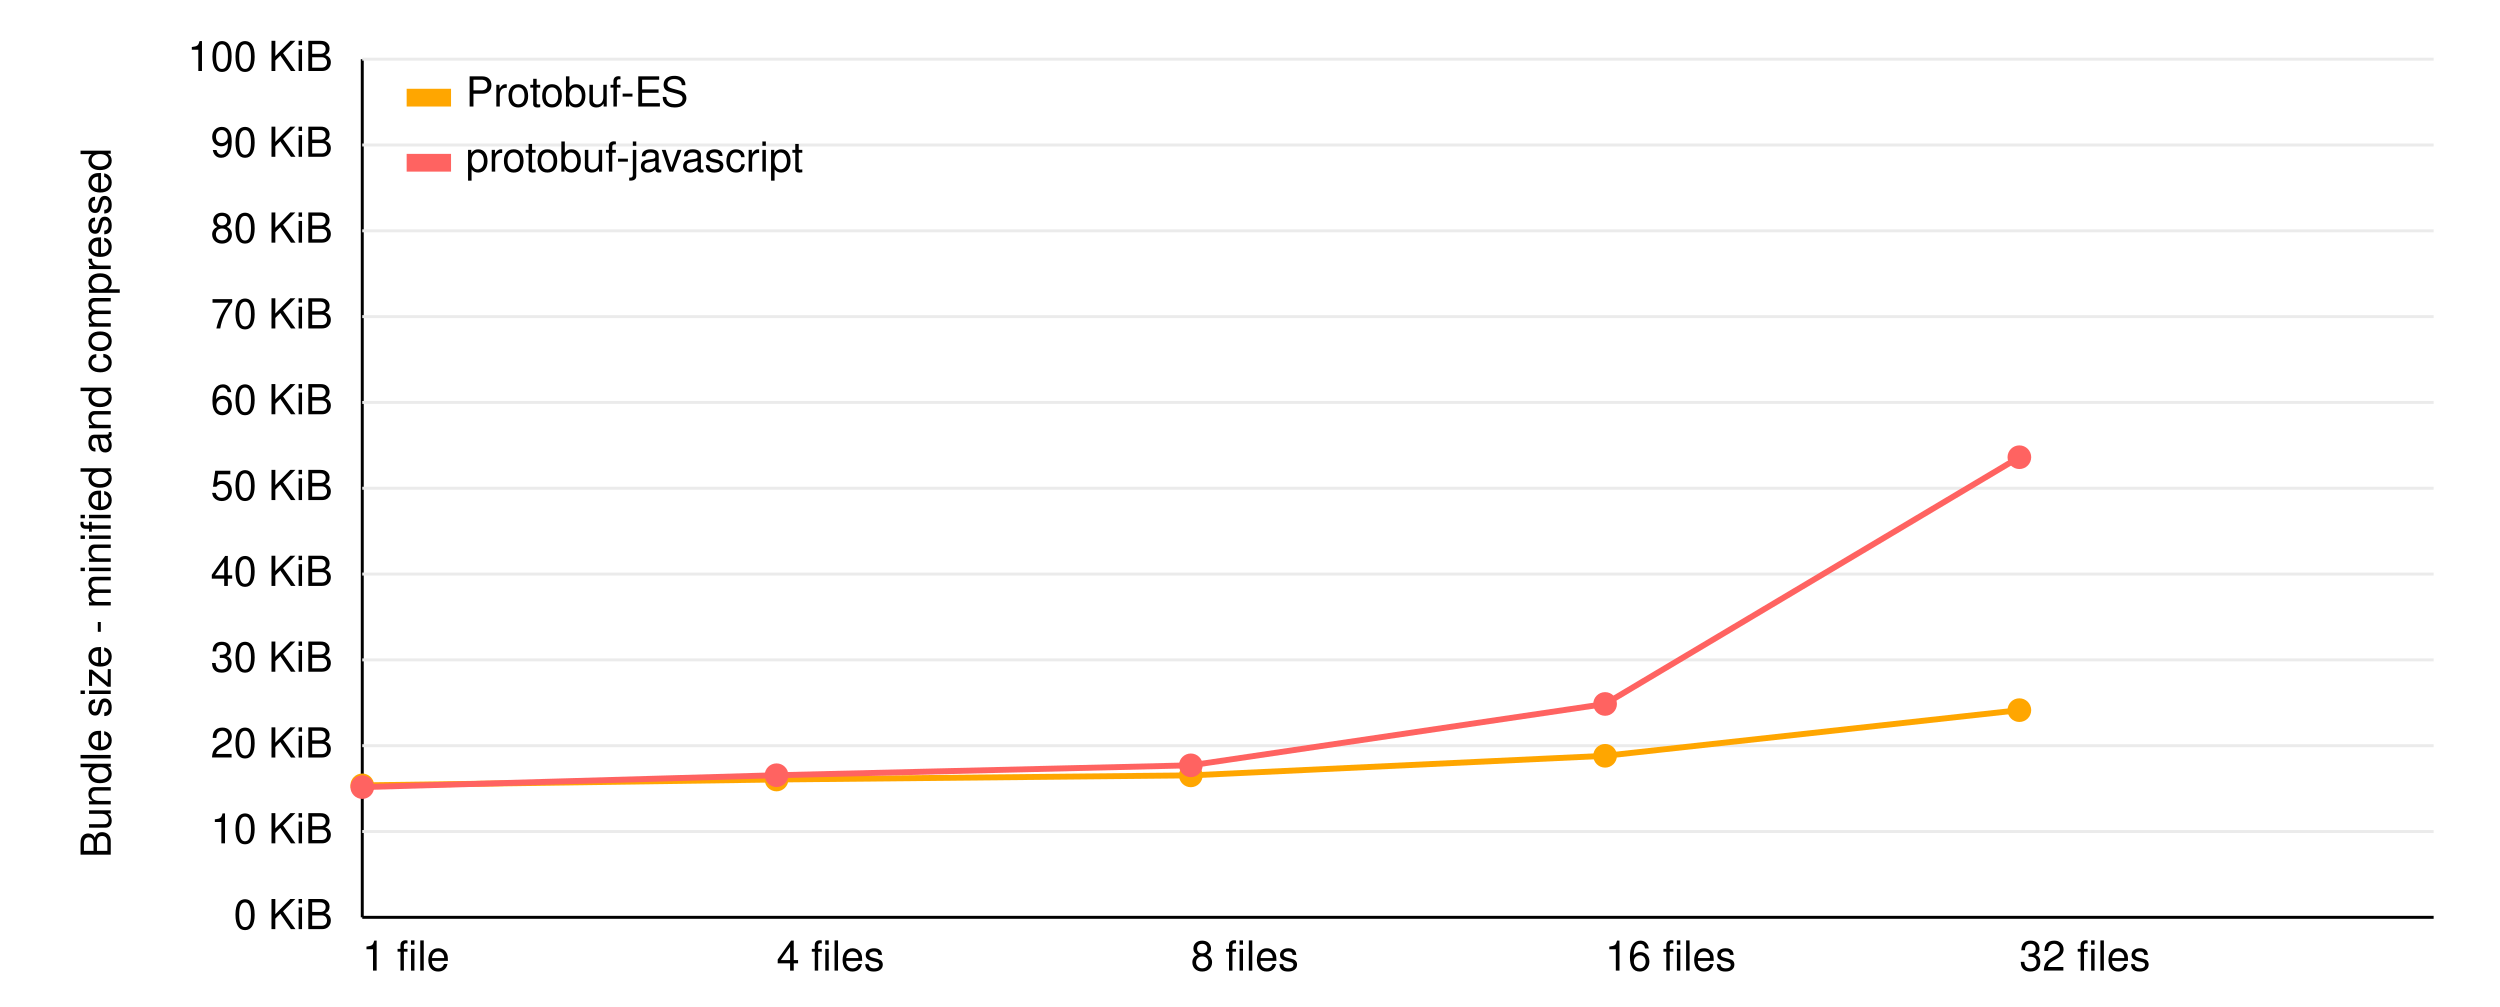
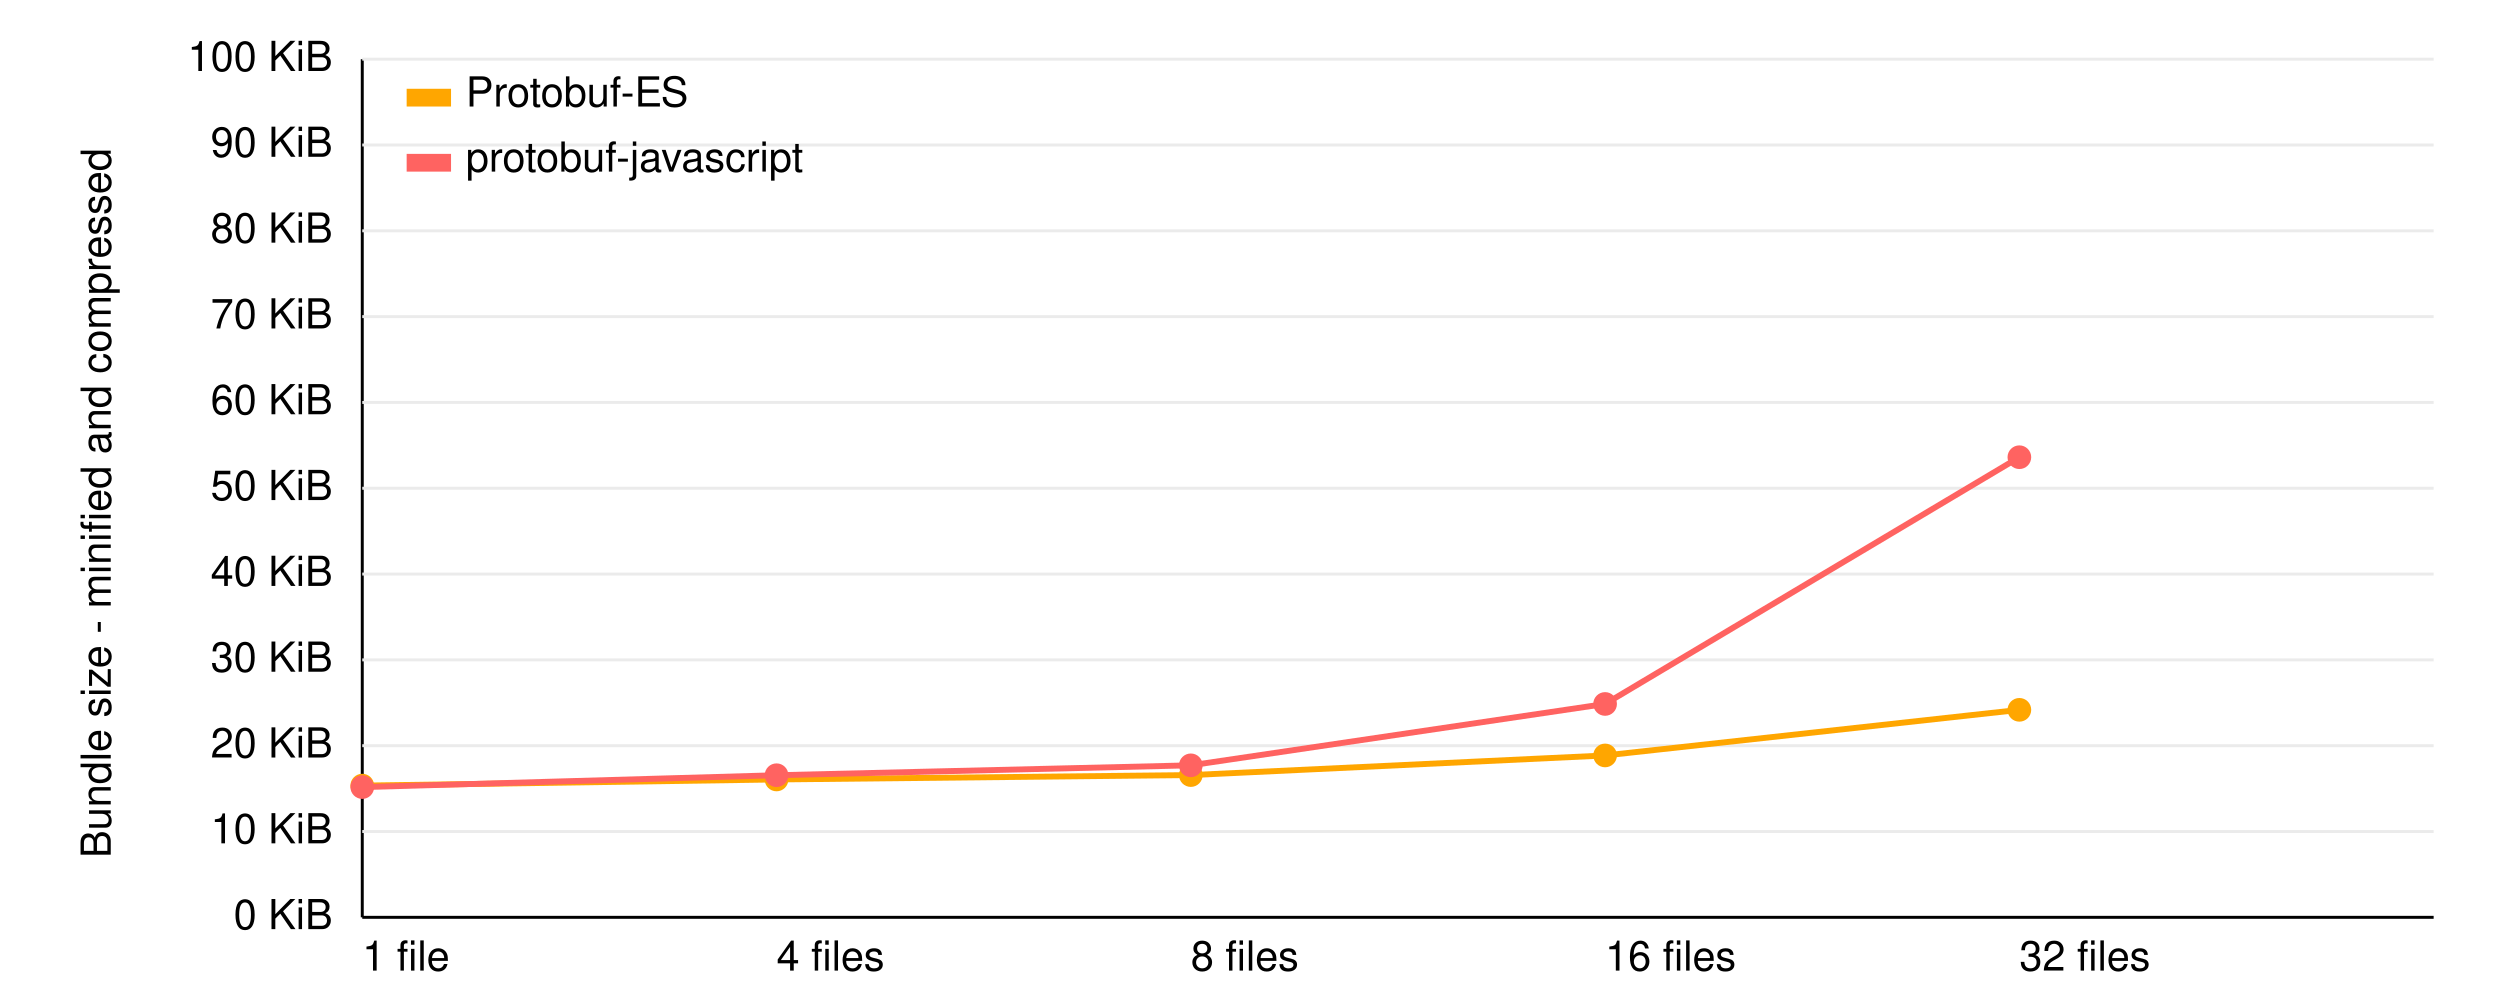
<svg xmlns="http://www.w3.org/2000/svg" version="1.1" width="820px" height="330px" viewBox="0 0 820 340" class="chart">
  <style>
      
      text {
        font: 14px Verdana, Helvetica, Arial, sans-serif;
      }
      
    </style>
  <g transform="translate(110,310)">
    <line y1="0" x2="700" stroke="black" />
    <text x="0" y="18" text-anchor="start">1 file</text>
    <text x="140" y="18" text-anchor="start">4 files</text>
    <text x="280" y="18" text-anchor="start">8 files</text>
    <text x="420" y="18" text-anchor="start">16 files</text>
    <text x="560" y="18" text-anchor="start">32 files</text>
  </g>
  <g transform="translate(110, 20)">
    <line x1="0" x2="0" y1="0" y2="290" stroke="black" />
    <g transform="rotate(-90), translate(-150,-85)">
      <text text-anchor="middle">Bundle size - minified and compressed</text>
    </g>
    <text x="-10" y="4" text-anchor="end">100 KiB</text>
    <line x1="0" x2="700" y1="0" y2="0" stroke="#ebebeb" />
    <text x="-10" y="33" text-anchor="end">90 KiB</text>
    <line x1="0" x2="700" y1="29" y2="29" stroke="#ebebeb" />
    <text x="-10" y="62" text-anchor="end">80 KiB</text>
    <line x1="0" x2="700" y1="58" y2="58" stroke="#ebebeb" />
    <text x="-10" y="91" text-anchor="end">70 KiB</text>
    <line x1="0" x2="700" y1="87" y2="87" stroke="#ebebeb" />
    <text x="-10" y="120" text-anchor="end">60 KiB</text>
    <line x1="0" x2="700" y1="116" y2="116" stroke="#ebebeb" />
    <text x="-10" y="149" text-anchor="end">50 KiB</text>
    <line x1="0" x2="700" y1="145" y2="145" stroke="#ebebeb" />
    <text x="-10" y="178" text-anchor="end">40 KiB</text>
    <line x1="0" x2="700" y1="174" y2="174" stroke="#ebebeb" />
    <text x="-10" y="207" text-anchor="end">30 KiB</text>
    <line x1="0" x2="700" y1="203" y2="203" stroke="#ebebeb" />
    <text x="-10" y="236" text-anchor="end">20 KiB</text>
    <line x1="0" x2="700" y1="232" y2="232" stroke="#ebebeb" />
    <text x="-10" y="265" text-anchor="end">10 KiB</text>
    <line x1="0" x2="700" y1="261" y2="261" stroke="#ebebeb" />
    <text x="-10" y="294" text-anchor="end">0 KiB</text>
  </g>
  <g transform="translate(110, 20)">
-     <polyline fill="none" stroke="#ffa600" stroke-width="2" points="0,245.407 140,243.427 280,242.031 420,235.415 560,219.987">
+     <polyline fill="none" stroke="#ffa600" stroke-width="2" points="0,245.486 140,243.413 280,241.929 420,235.294 560,219.879">
    </polyline>
-     <circle cx="0" cy="245.407" r="4" fill="#ffa600" />
-     <circle cx="140" cy="243.427" r="4" fill="#ffa600" />
-     <circle cx="280" cy="242.031" r="4" fill="#ffa600" />
-     <circle cx="420" cy="235.415" r="4" fill="#ffa600" />
-     <circle cx="560" cy="219.987" r="4" fill="#ffa600" />
+     <circle cx="0" cy="245.486" r="4" fill="#ffa600" />
+     <circle cx="140" cy="243.413" r="4" fill="#ffa600" />
+     <circle cx="280" cy="241.929" r="4" fill="#ffa600" />
+     <circle cx="420" cy="235.294" r="4" fill="#ffa600" />
+     <circle cx="560" cy="219.879" r="4" fill="#ffa600" />
  </g>
  <g transform="translate(110, 20)">
    <polyline fill="none" stroke="#ff6361" stroke-width="2" points="0,245.99 140,241.98 280,238.633 420,217.896 560,134.51">
    </polyline>
    <circle cx="0" cy="245.99" r="4" fill="#ff6361" />
    <circle cx="140" cy="241.98" r="4" fill="#ff6361" />
    <circle cx="280" cy="238.633" r="4" fill="#ff6361" />
    <circle cx="420" cy="217.896" r="4" fill="#ff6361" />
    <circle cx="560" cy="134.51" r="4" fill="#ff6361" />
  </g>
  <g transform="translate(125, 30)">
    <g transform="translate(0, 0)">
      <rect width="15" height="6" fill="#ffa600" />
      <text x="20" y="6">Protobuf-ES</text>
    </g>
    <g transform="translate(0, 22)">
      <rect width="15" height="6" fill="#ff6361" />
      <text x="20" y="6">protobuf-javascript</text>
    </g>
  </g>
</svg>
